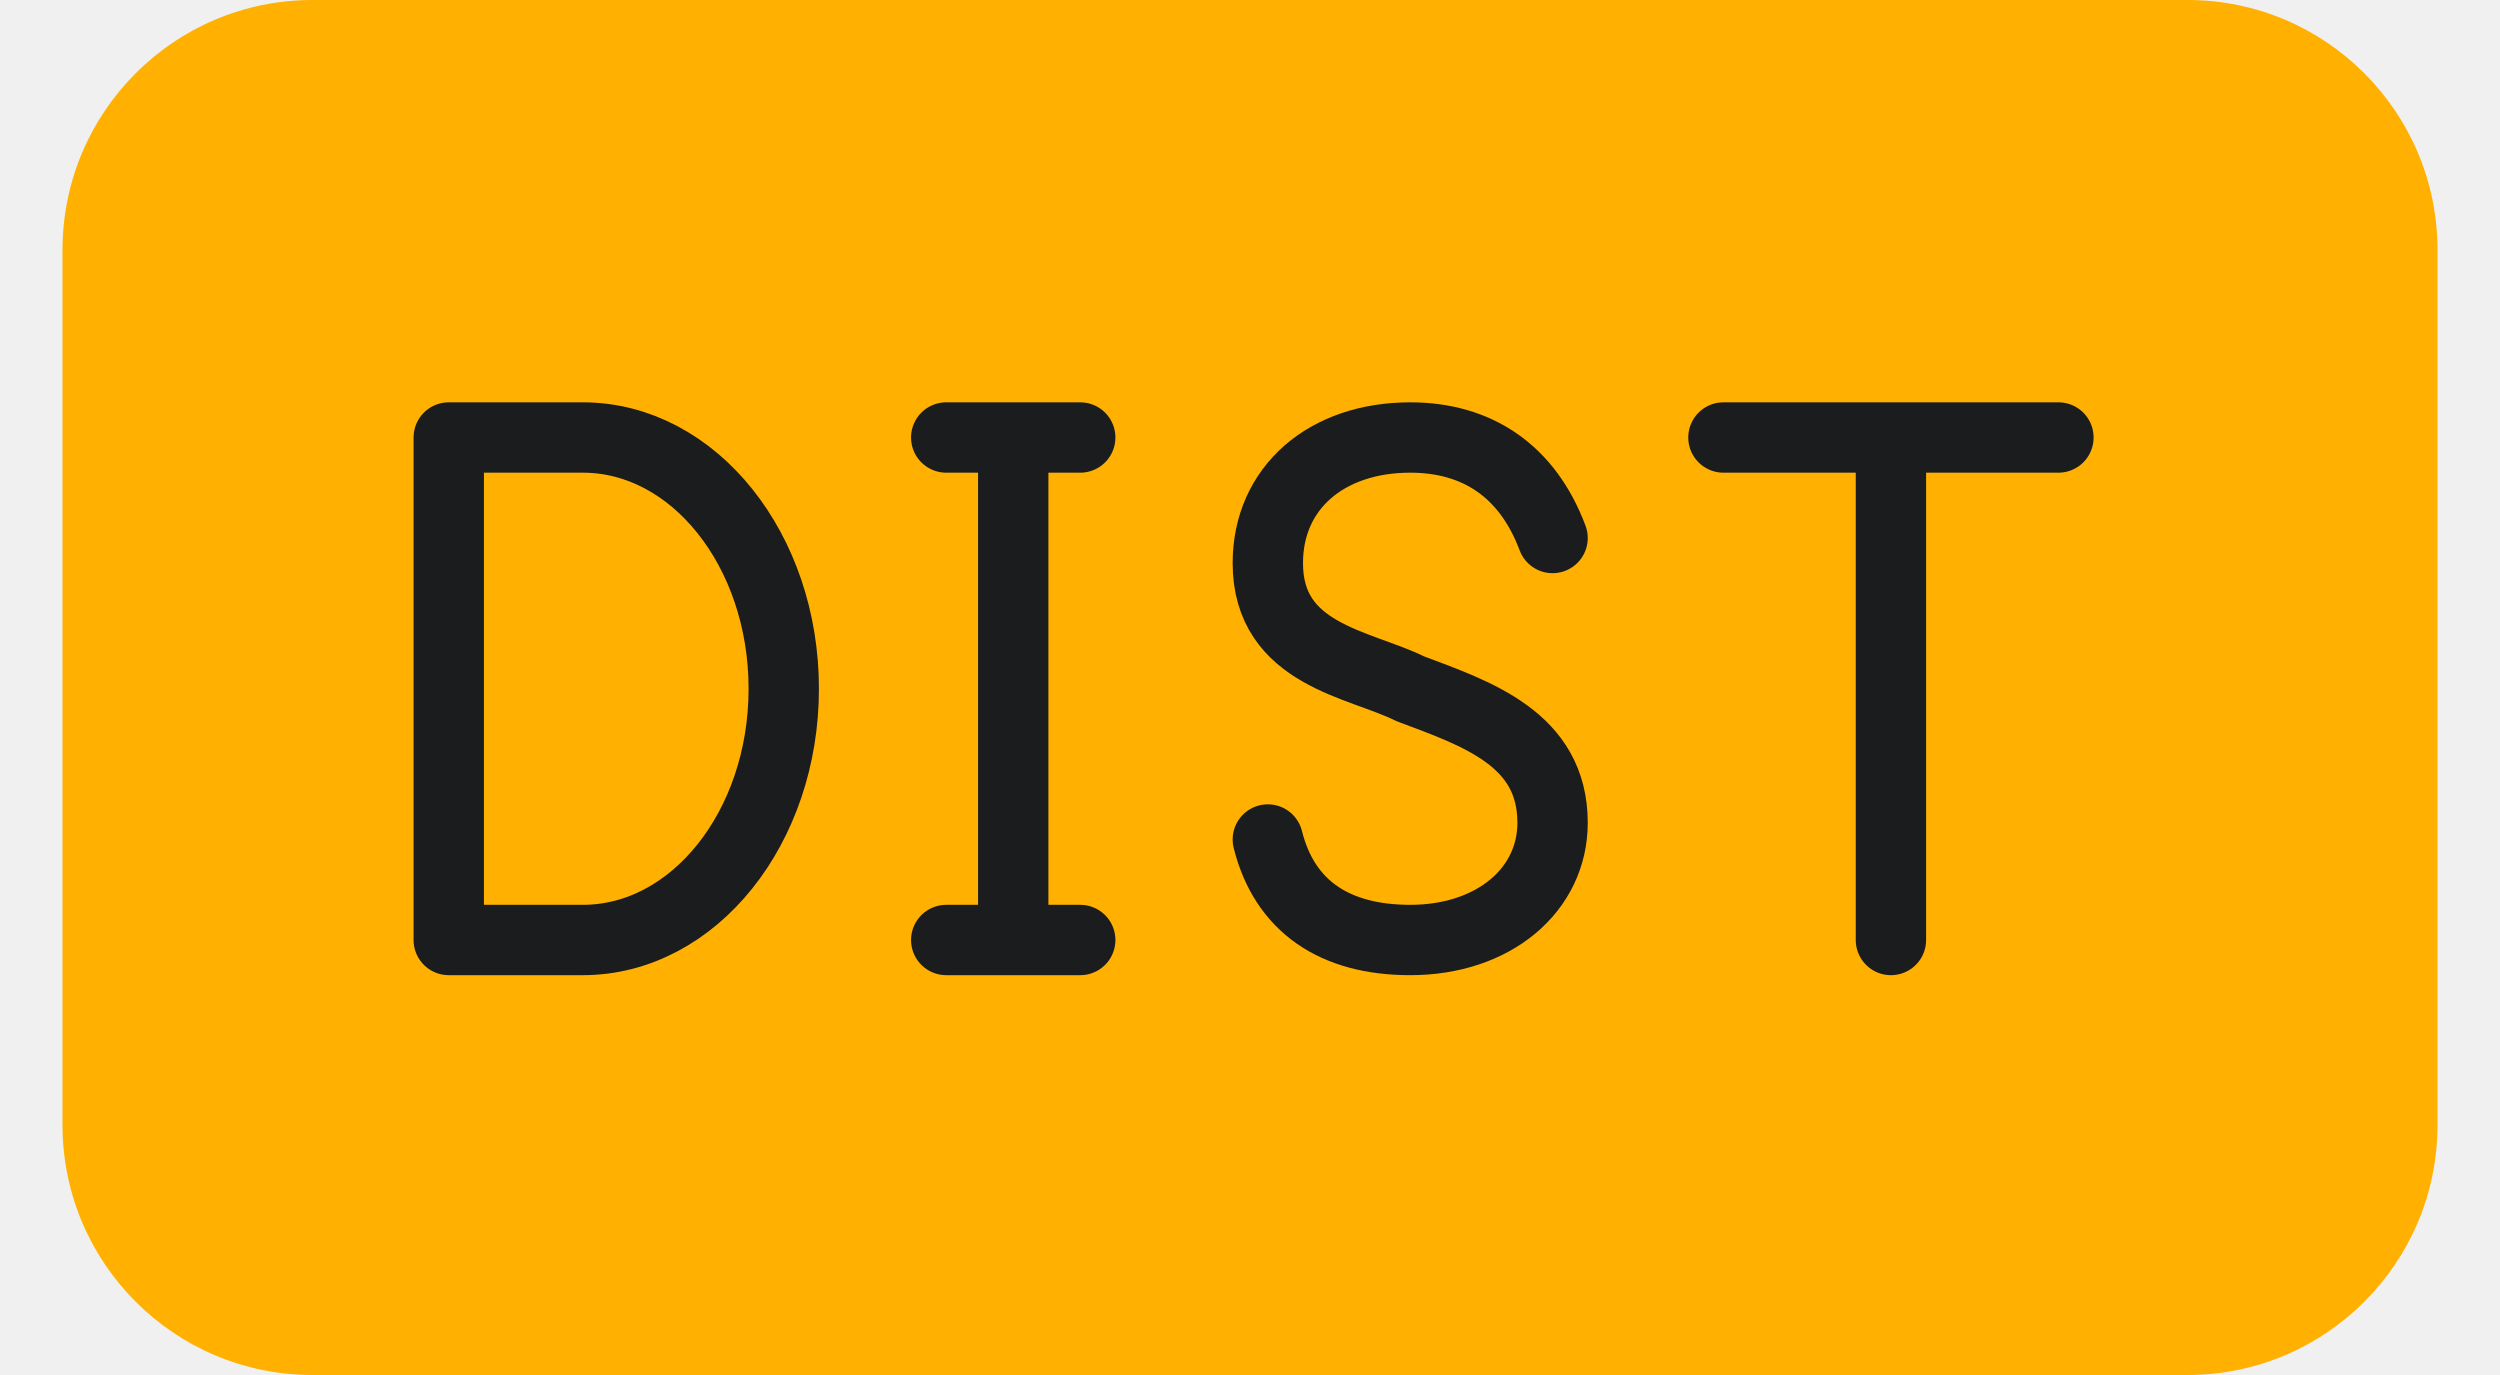
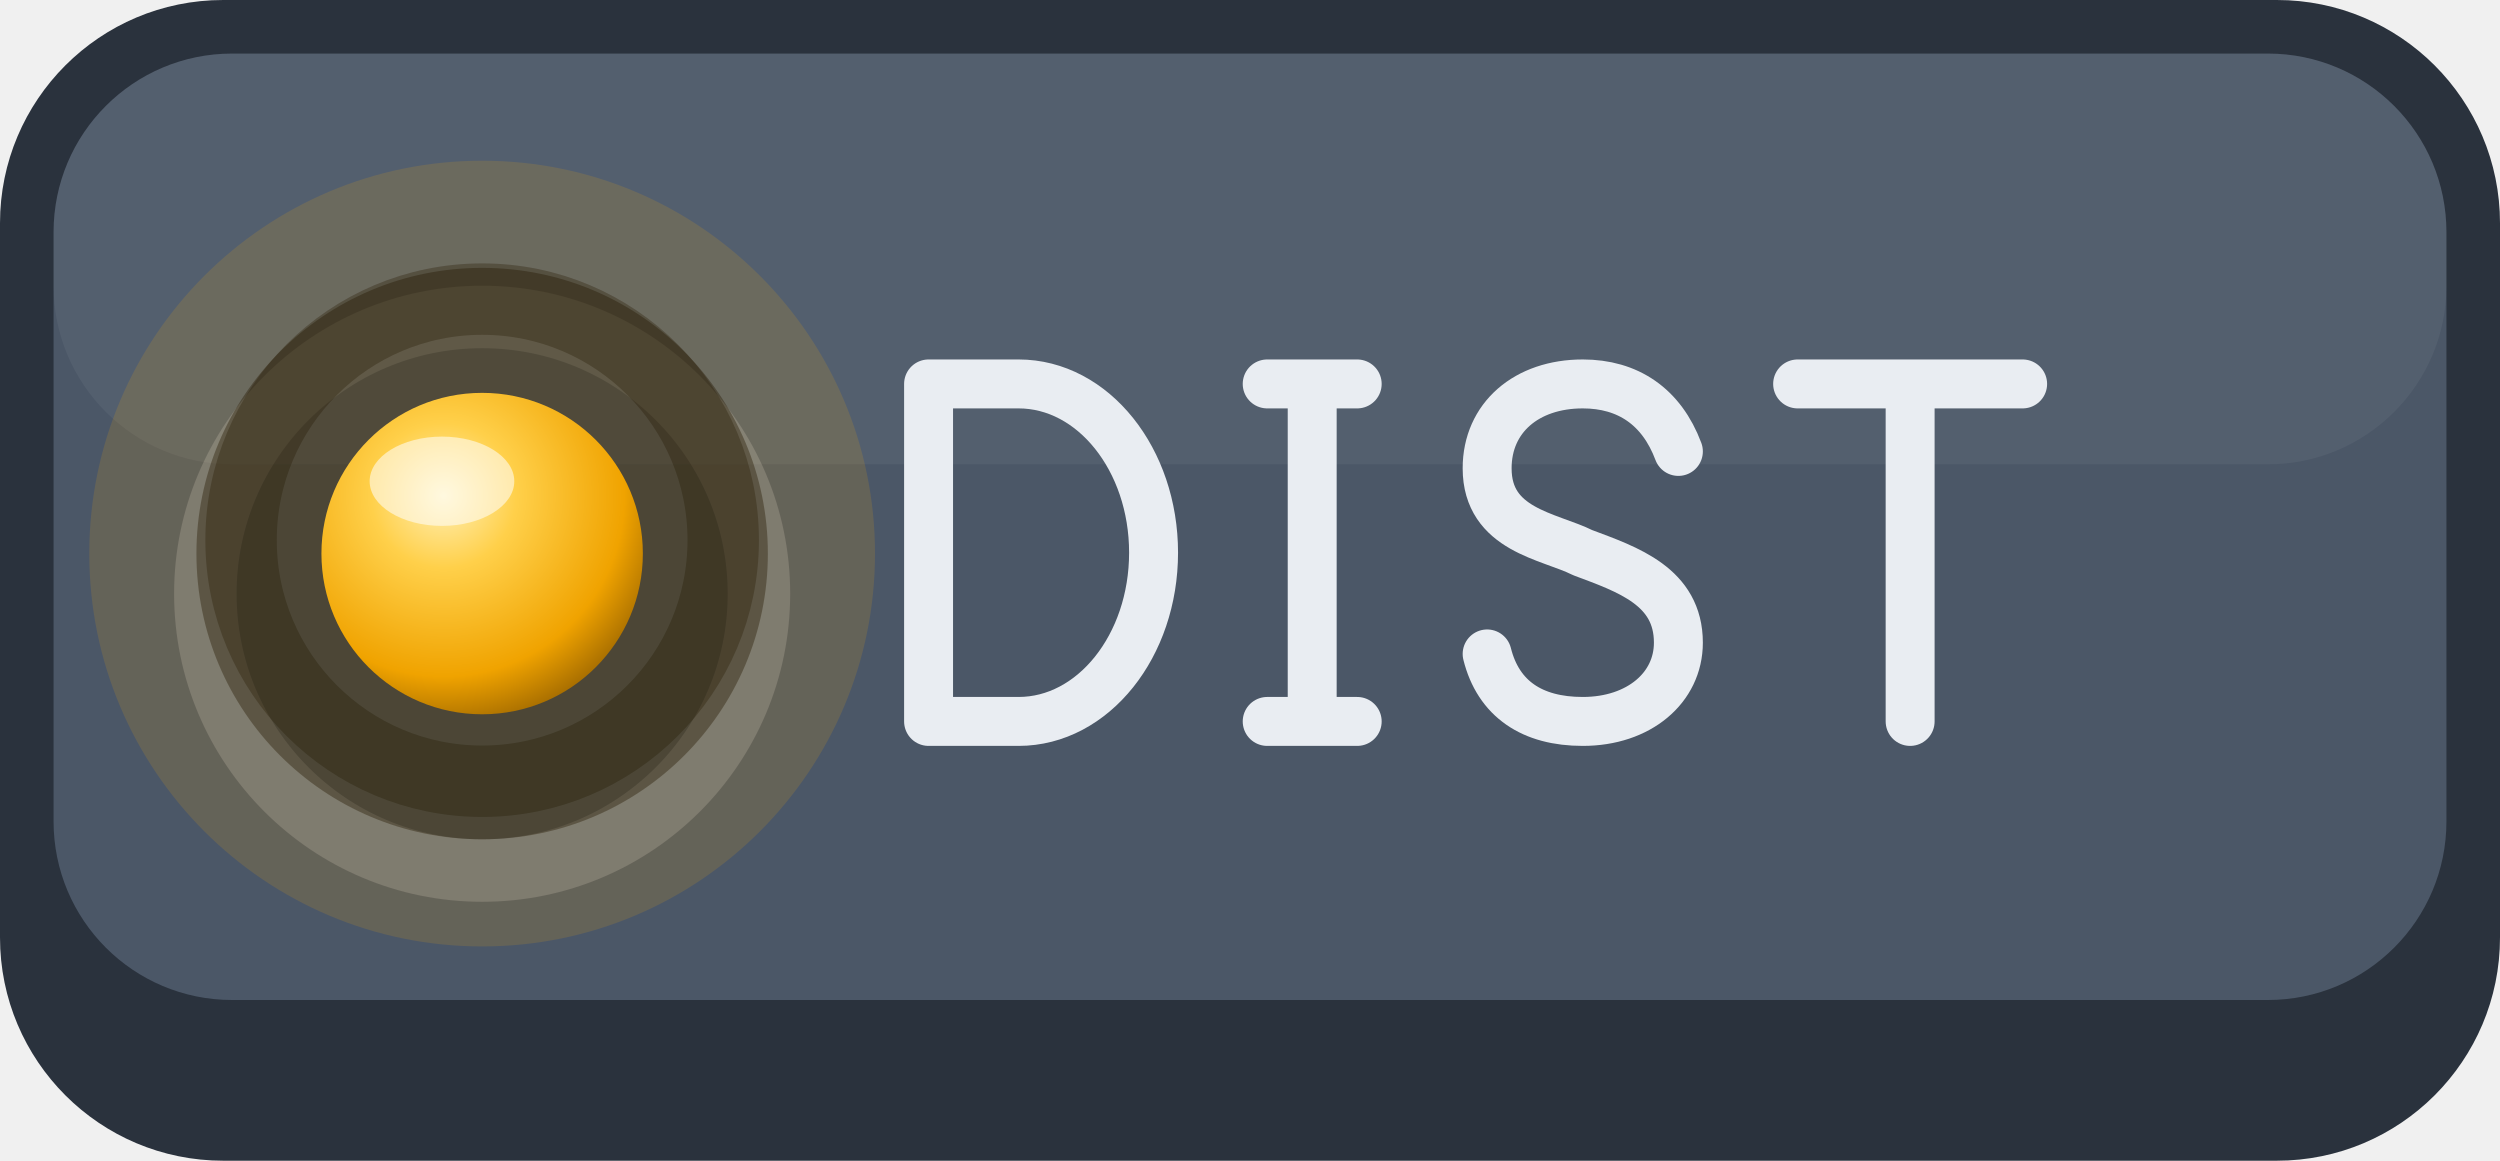
- <svg xmlns="http://www.w3.org/2000/svg" width="20" height="11" viewBox="0 0 20 11">
-   <rect x="0.5" y="0" width="19" height="11" rx="2" fill="#ffb000" />
-   <g transform="translate(3.59 3.5) scale(0.67)" fill="none" stroke="#1b1c1e" stroke-width="0.84" stroke-linecap="round" stroke-linejoin="round">
+ <svg xmlns="http://www.w3.org/2000/svg" width="28" height="13" viewBox="0 0 28 13">
+   <rect x="0" y="0" width="28" height="13" rx="2.5" fill="#2a323d" />
+   <rect x="0.6" y="0.6" width="26.8" height="10.6" rx="2" fill="#4b5767" />
+   <rect x="0.6" y="0.6" width="26.8" height="4.6" rx="2" fill="#ffffff0c" />
+   <defs>
+     <radialGradient id="leda1" cx="0.38" cy="0.32" r="0.75">
+       <stop offset="0" stop-color="#fff0b8" />
+       <stop offset="0.3" stop-color="#ffd04a" />
+       <stop offset="0.75" stop-color="#f0a300" />
+       <stop offset="1" stop-color="#9a6400" />
+     </radialGradient>
+   </defs>
+   <circle cx="5.4" cy="6.65" r="3.1" fill="none" stroke="#ffffff2c" stroke-width="0.7" />
+   <circle cx="5.4" cy="6.2" r="3.2" fill="#00000062" />
+   <circle cx="5.4" cy="6.05" r="2.7" fill="none" stroke="#00000050" stroke-width="0.8" />
+   <circle cx="5.4" cy="6.2" r="4.4" fill="#ffb00024" />
+   <circle cx="5.4" cy="6.2" r="1.8" fill="url(#leda1)" />
+   <ellipse cx="4.95" cy="5.39" rx="0.81" ry="0.5" fill="#ffffff" opacity="0.55" />
+   <g transform="translate(10.4 4.3) scale(0.63)" fill="none" stroke="#e9edf2" stroke-width="0.87" stroke-linecap="round" stroke-linejoin="round">
    <path transform="translate(0)" d="M0 0 V6 H1.6 A2.4 3 0 0 0 1.6 0 Z" />
-     <path transform="translate(5.74)" d="M0.2 0 H1.8 M1 0 V6 M0.2 6 H1.8" />
-     <path transform="translate(9.48)" d="M3.7 1.2 C3.4 0.4 2.8 0 2 0 C1 0 0.3 0.6 0.3 1.5 C0.3 2.6 1.4 2.7 2 3 C2.8 3.3 3.7 3.6 3.7 4.6 C3.7 5.4 3 6 2 6 C1.1 6 0.5 5.6 0.3 4.8" />
-     <path transform="translate(15.22)" d="M0 0 H4 M2 0 V6" />
+     <path transform="translate(5.82)" d="M0.2 0 H1.8 M1 0 V6 M0.2 6 H1.8" />
+     <path transform="translate(9.63)" d="M3.7 1.2 C3.4 0.4 2.8 0 2 0 C1 0 0.3 0.6 0.3 1.5 C0.3 2.6 1.4 2.7 2 3 C2.8 3.3 3.7 3.6 3.7 4.6 C3.7 5.4 3 6 2 6 C1.1 6 0.5 5.6 0.3 4.8" />
+     <path transform="translate(15.45)" d="M0 0 H4 M2 0 V6" />
  </g>
</svg>
